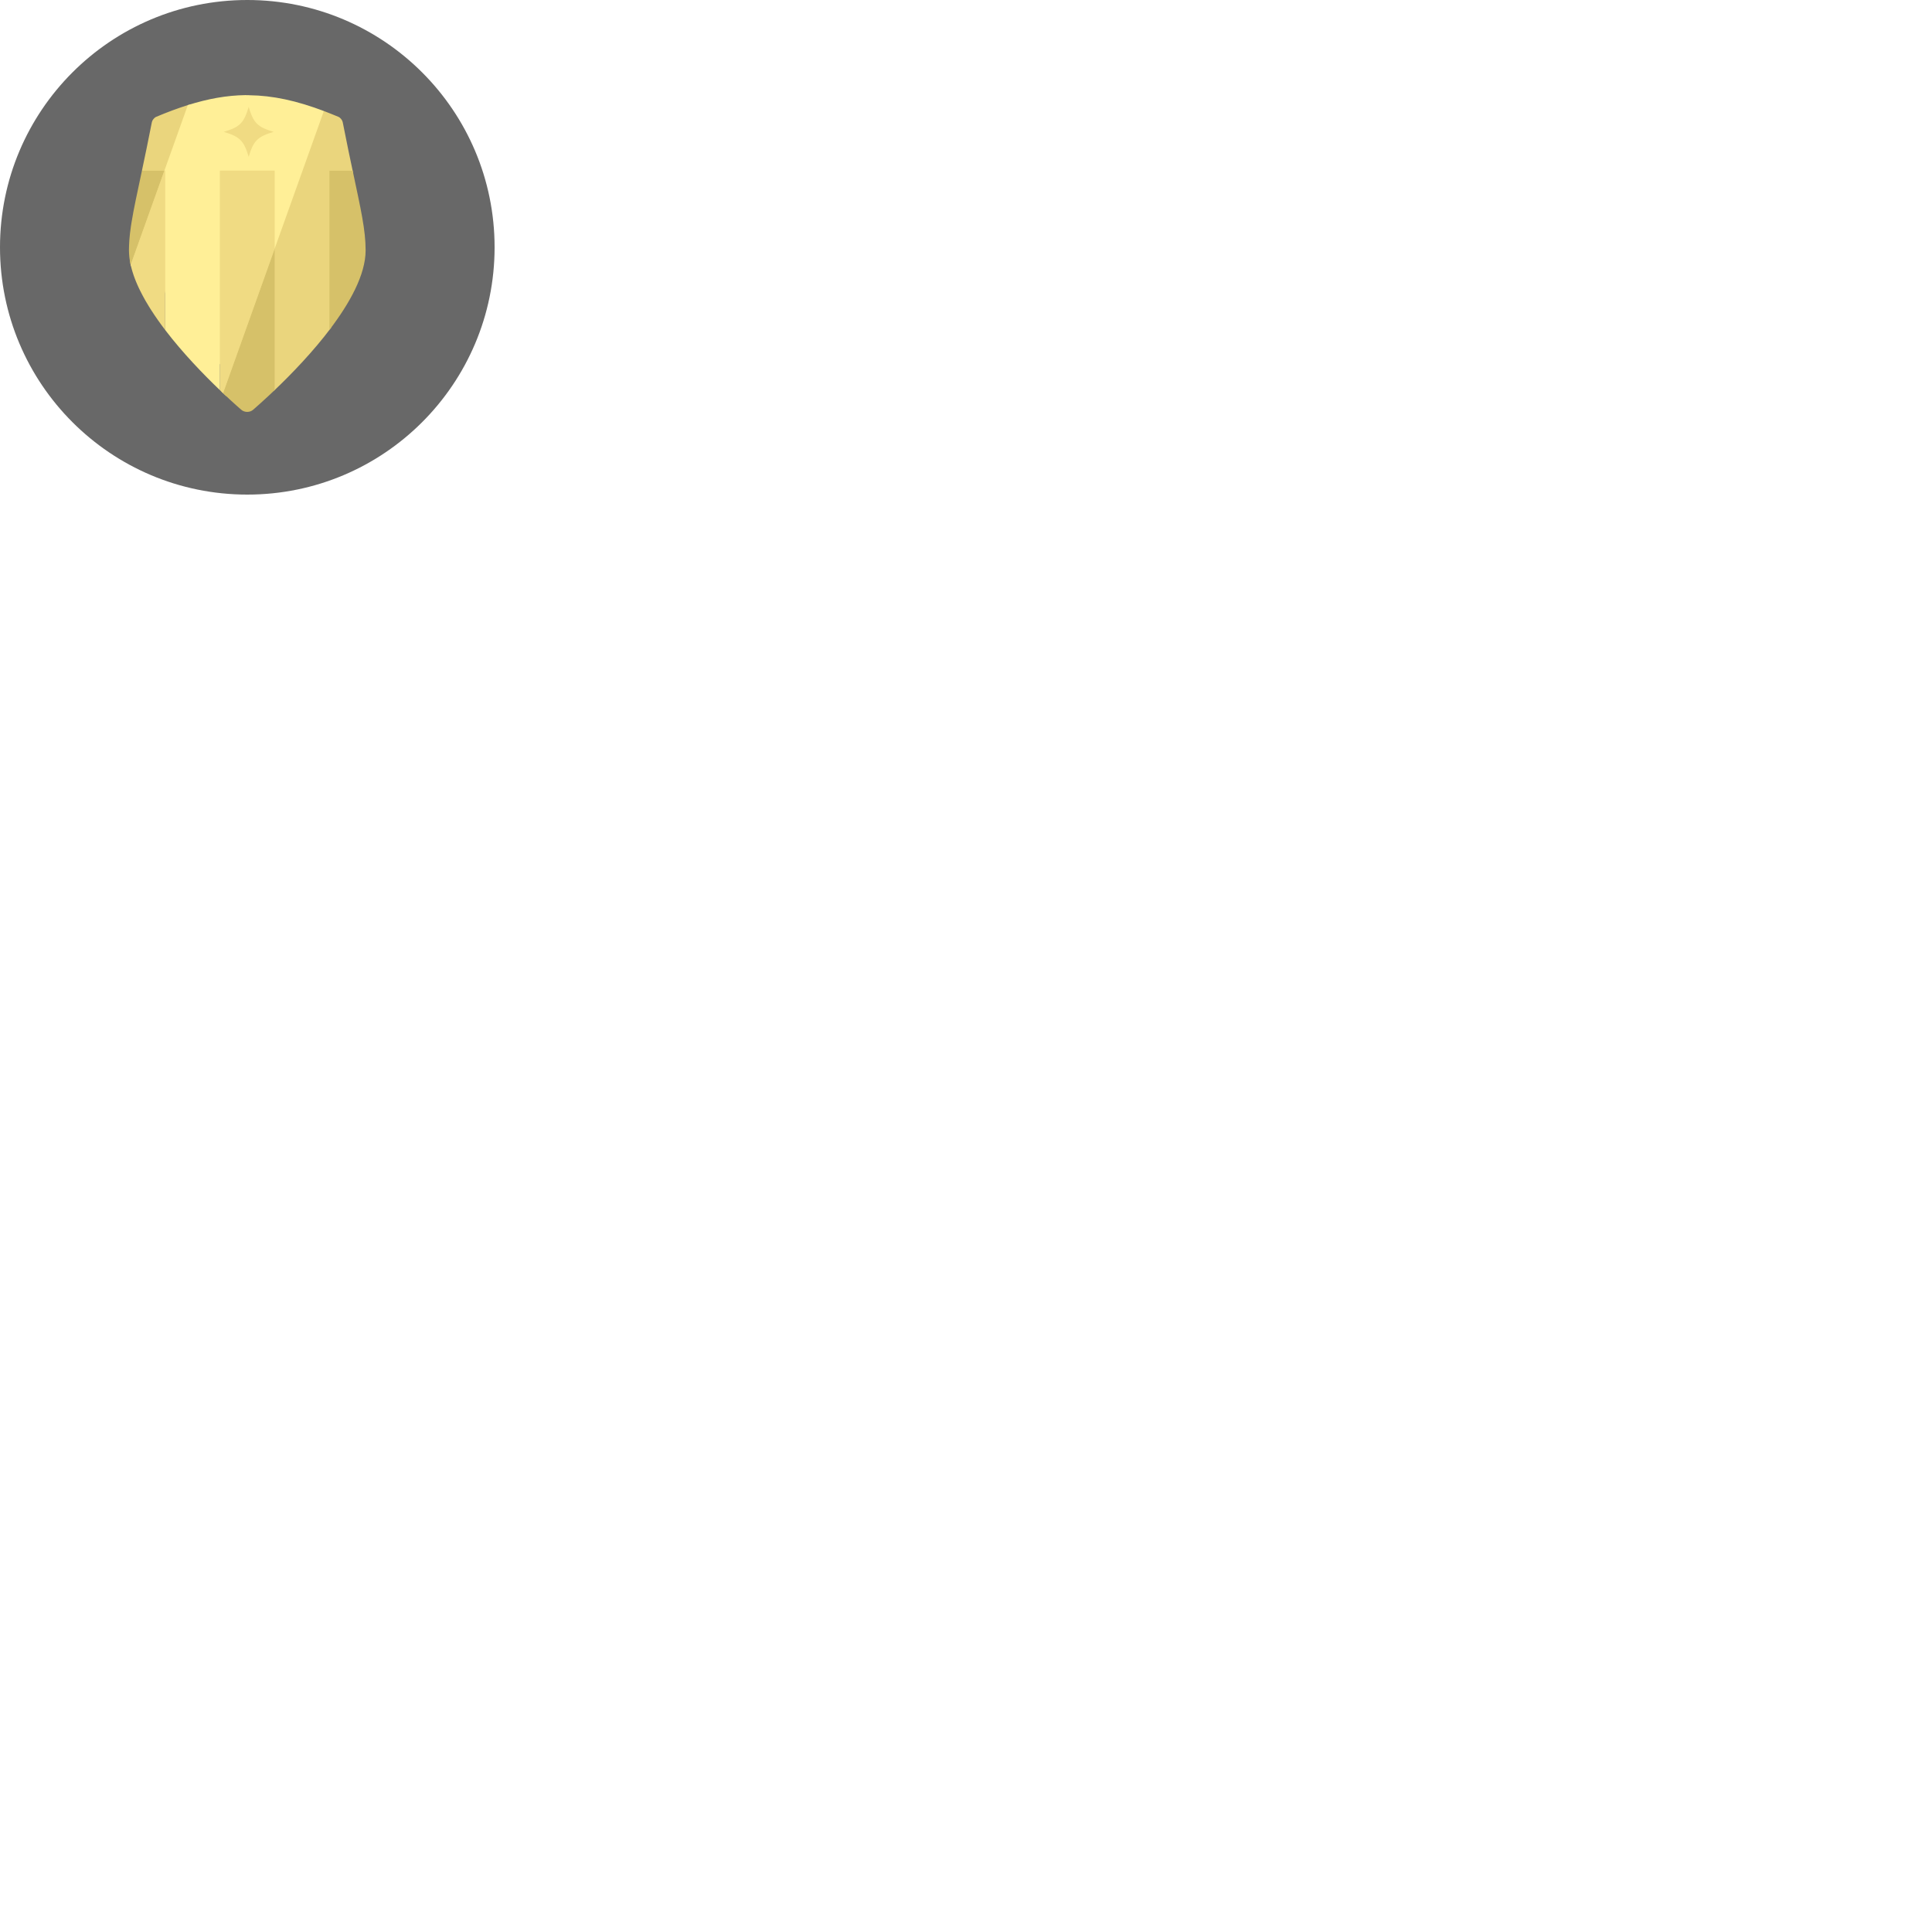
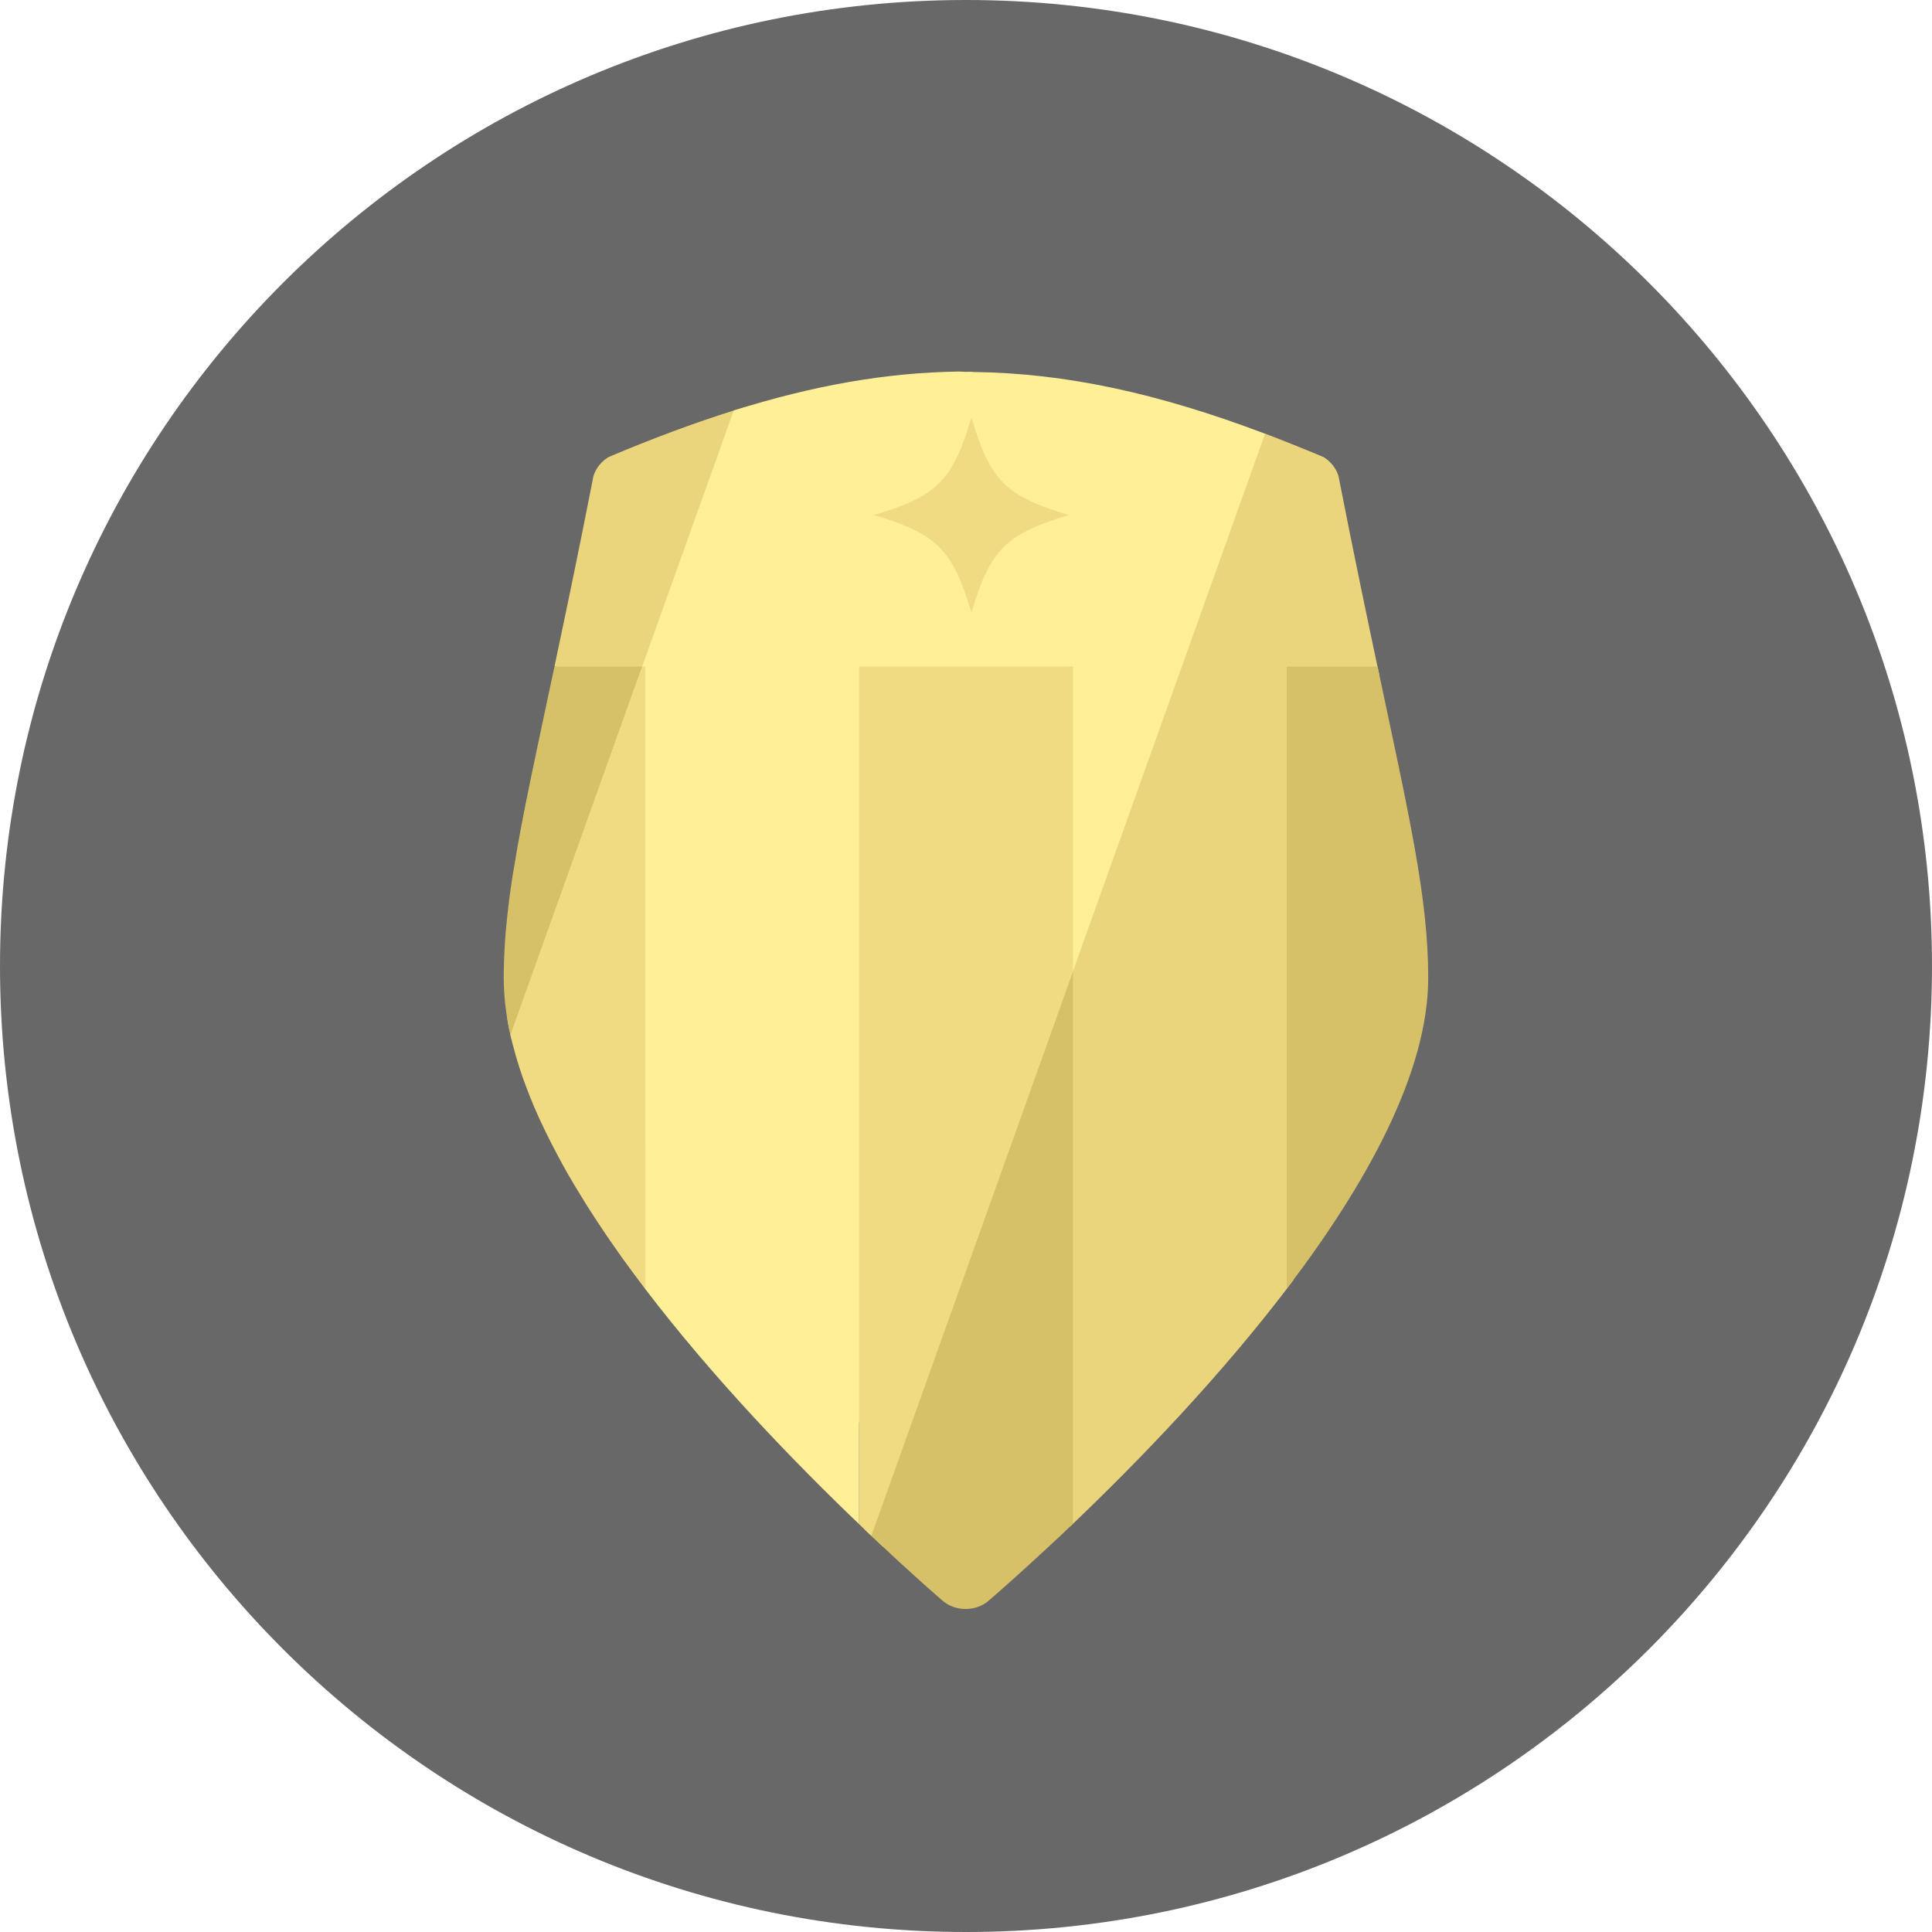
- <svg xmlns="http://www.w3.org/2000/svg" class="svg-security2" enable-background="new 0 0 128 128" id="Layer_1" version="1.1" viewBox="0 0 500 500" width="500px" xml:space="preserve">
+ <svg xmlns="http://www.w3.org/2000/svg" class="svg-security2" enable-background="new 0 0 128 128" id="Layer_1" version="1.1" viewBox="0 0 128 128" width="128px" xml:space="preserve">
  <circle cx="64" cy="64" fill="#686868" r="64" />
  <path d="M91.39,44.762c-0.777-3.659-1.681-7.958-2.696-13.145c-0.11-0.54-0.601-1.16-1.11-1.38  c-1.151-0.482-2.668-1.091-3.771-1.509c-0.748,0.635-1.384,1.156-2.709,1.041c-2.171-0.188-4.184-1.294-6.33-1.298  c-2.319-0.003-4.618,0.078-6.935-0.044c-3.742-0.196-8.409-0.89-11.886,0.847c-2.838,1.417-5.497-0.107-6.64-2.286  c-0.234,0.071-0.465,0.135-0.701,0.209c-2.6,0.819-5.32,1.83-8.19,3.04c-0.51,0.22-1.01,0.84-1.12,1.38  c-0.956,4.888-1.812,8.98-2.56,12.5c0.894,1.017,1.308,2.446,0.771,4.169c-1.948,6.248-2.17,12.855-3.915,19.124  c0.013,0.075,0.021,0.151,0.034,0.227c0.05,0.311,0.11,0.62,0.19,0.931v0.01c0.022,0.104,0.055,0.21,0.079,0.316  c2.099-1.879,5.434-2.139,6.826,1.123c1.992,4.665,2.875,10.086,5.39,14.482c2.749,4.807,7.813,6.192,11.26,10.26  c1.854,2.188,1.354,4.845-0.108,6.558c0.152,0.145,0.308,0.291,0.453,0.431c0.273,0.257,0.535,0.503,0.795,0.746  c1.168-0.97,2.771-1.401,4.302-0.953c0.263,0.077,0.53,0.146,0.798,0.206c0.112,0.008,0.299,0.023,0.491,0.038  c1.33-1.866,4.265-2.26,6.16-1.15c0.243,0.143,0.452,0.308,0.654,0.477c0.054-0.053,0.106-0.101,0.16-0.153  c4.354-4.157,9.958-9.944,14.606-16.145c1.18-5.731,0.988-11.698,2.027-17.481c1.015-5.652,2.243-11.359,0.803-17.043  C87.831,47.57,89.371,45.571,91.39,44.762z" fill="#EAD57D" />
  <path d="M85.253,44.167v41.212c5.229-6.86,9.37-14.29,9.37-20.59c0-5.253-1.221-10.546-3.354-20.622H85.253z" fill="#D6C169" />
  <path d="M59.613,103.517c0.4,0.36,0.78,0.7,1.14,1.03c0.11,0.101,0.23,0.21,0.34,0.311  c0.13,0.109,0.25,0.22,0.37,0.329c0.36,0.32,0.69,0.61,0.98,0.86c0.84,0.73,2.21,0.74,3.05,0.01c0.96-0.83,2.31-2.029,3.91-3.52  c0.54-0.49,1.1-1.021,1.68-1.58v-36.6l-13.36,37.39C58.394,102.377,59.023,102.967,59.613,103.517z" fill="#D6C169" />
  <path d="M36.733,44.167c-1.2,5.67-2.12,9.82-2.68,13.31c-0.07,0.391-0.13,0.761-0.18,1.141  c-0.09,0.569-0.16,1.13-0.22,1.68c-0.03,0.26-0.06,0.51-0.08,0.76c-0.09,0.82-0.14,1.61-0.17,2.4c-0.01,0.22-0.02,0.44-0.02,0.67  c-0.01,0.22-0.01,0.44-0.01,0.66c0,0.229,0.01,0.47,0.02,0.7c0.01,0.279,0.03,0.56,0.06,0.84c0.01,0.14,0.03,0.29,0.05,0.439  c0.03,0.29,0.08,0.58,0.13,0.87c0.05,0.311,0.11,0.62,0.19,0.931l8.72-24.4H36.733z" fill="#D6C169" />
  <path d="M56.914,44.167v56.81c0.28,0.261,0.55,0.521,0.81,0.771l13.36-37.39v-20.19H56.914z" fill="#F0DB83" />
  <path d="M42.543,44.167l-8.72,24.4v0.01c0.07,0.33,0.15,0.67,0.25,1c0.06,0.26,0.14,0.51,0.22,0.77  c0.19,0.641,0.42,1.28,0.67,1.931c0.08,0.22,0.17,0.43,0.26,0.649c0.09,0.24,0.19,0.471,0.3,0.71c0.11,0.261,0.23,0.521,0.35,0.771  c0.11,0.24,0.22,0.47,0.34,0.71c0.21,0.43,0.43,0.859,0.66,1.29c0.49,0.939,1.03,1.88,1.61,2.81c0.22,0.36,0.44,0.72,0.67,1.07  c1.1,1.72,2.32,3.439,3.6,5.12v-41.24H42.543z" fill="#F0DB83" />
  <path d="M64.483,24.647c-0.16-0.03-0.32-0.011-0.48-0.011s-0.33-0.02-0.49-0.02c-4.8,0.069-9.62,0.92-14.9,2.58  l-6.07,16.97h0.21v41.24c4.56,5.979,9.95,11.54,14.16,15.569v-56.81h14.17v20.19l12.73-35.62  C76.744,26.057,70.604,24.717,64.483,24.647z" fill="#FFEF97" />
  <path d="M70.82,34.125c-4.19,1.254-5.207,2.27-6.46,6.461c-1.253-4.191-2.27-5.207-6.46-6.461  c4.19-1.254,5.207-2.27,6.46-6.461C65.613,31.855,66.629,32.871,70.82,34.125z" fill="#F0DB83" />
</svg>
